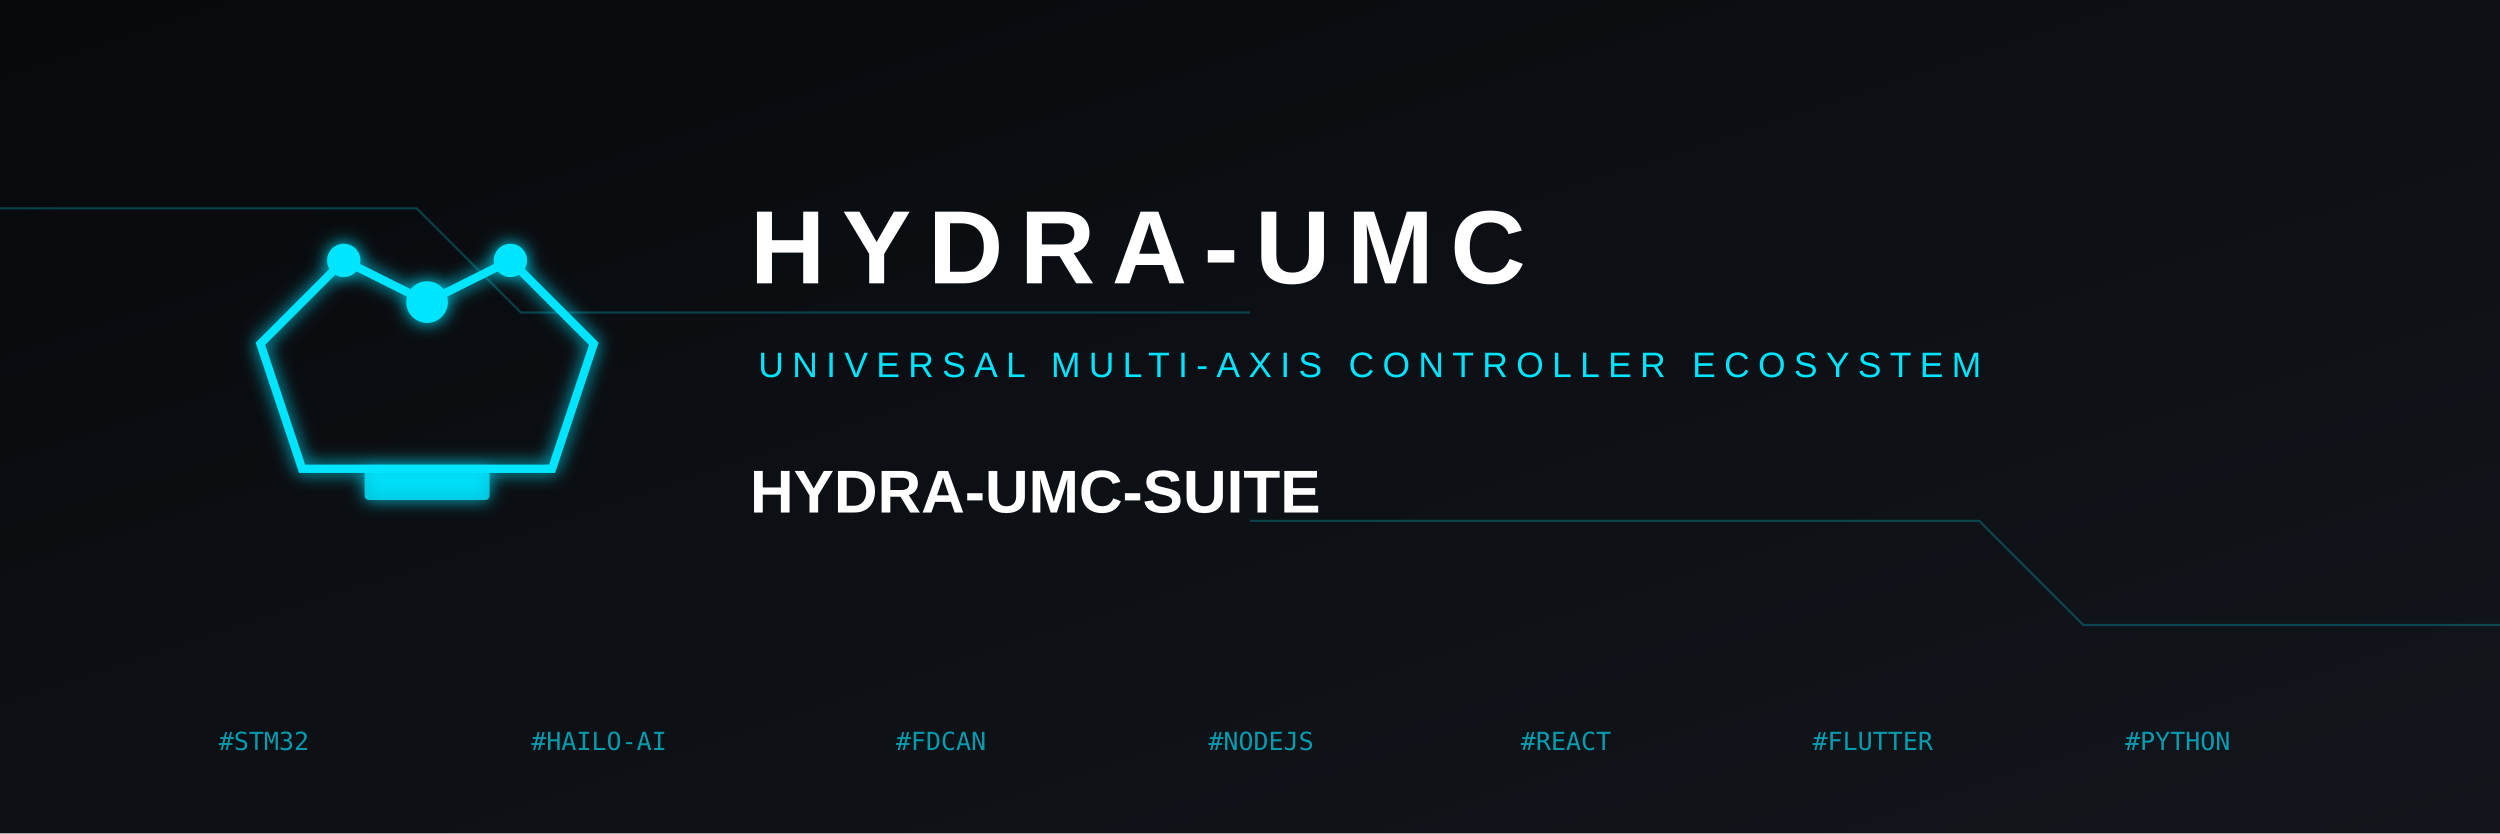
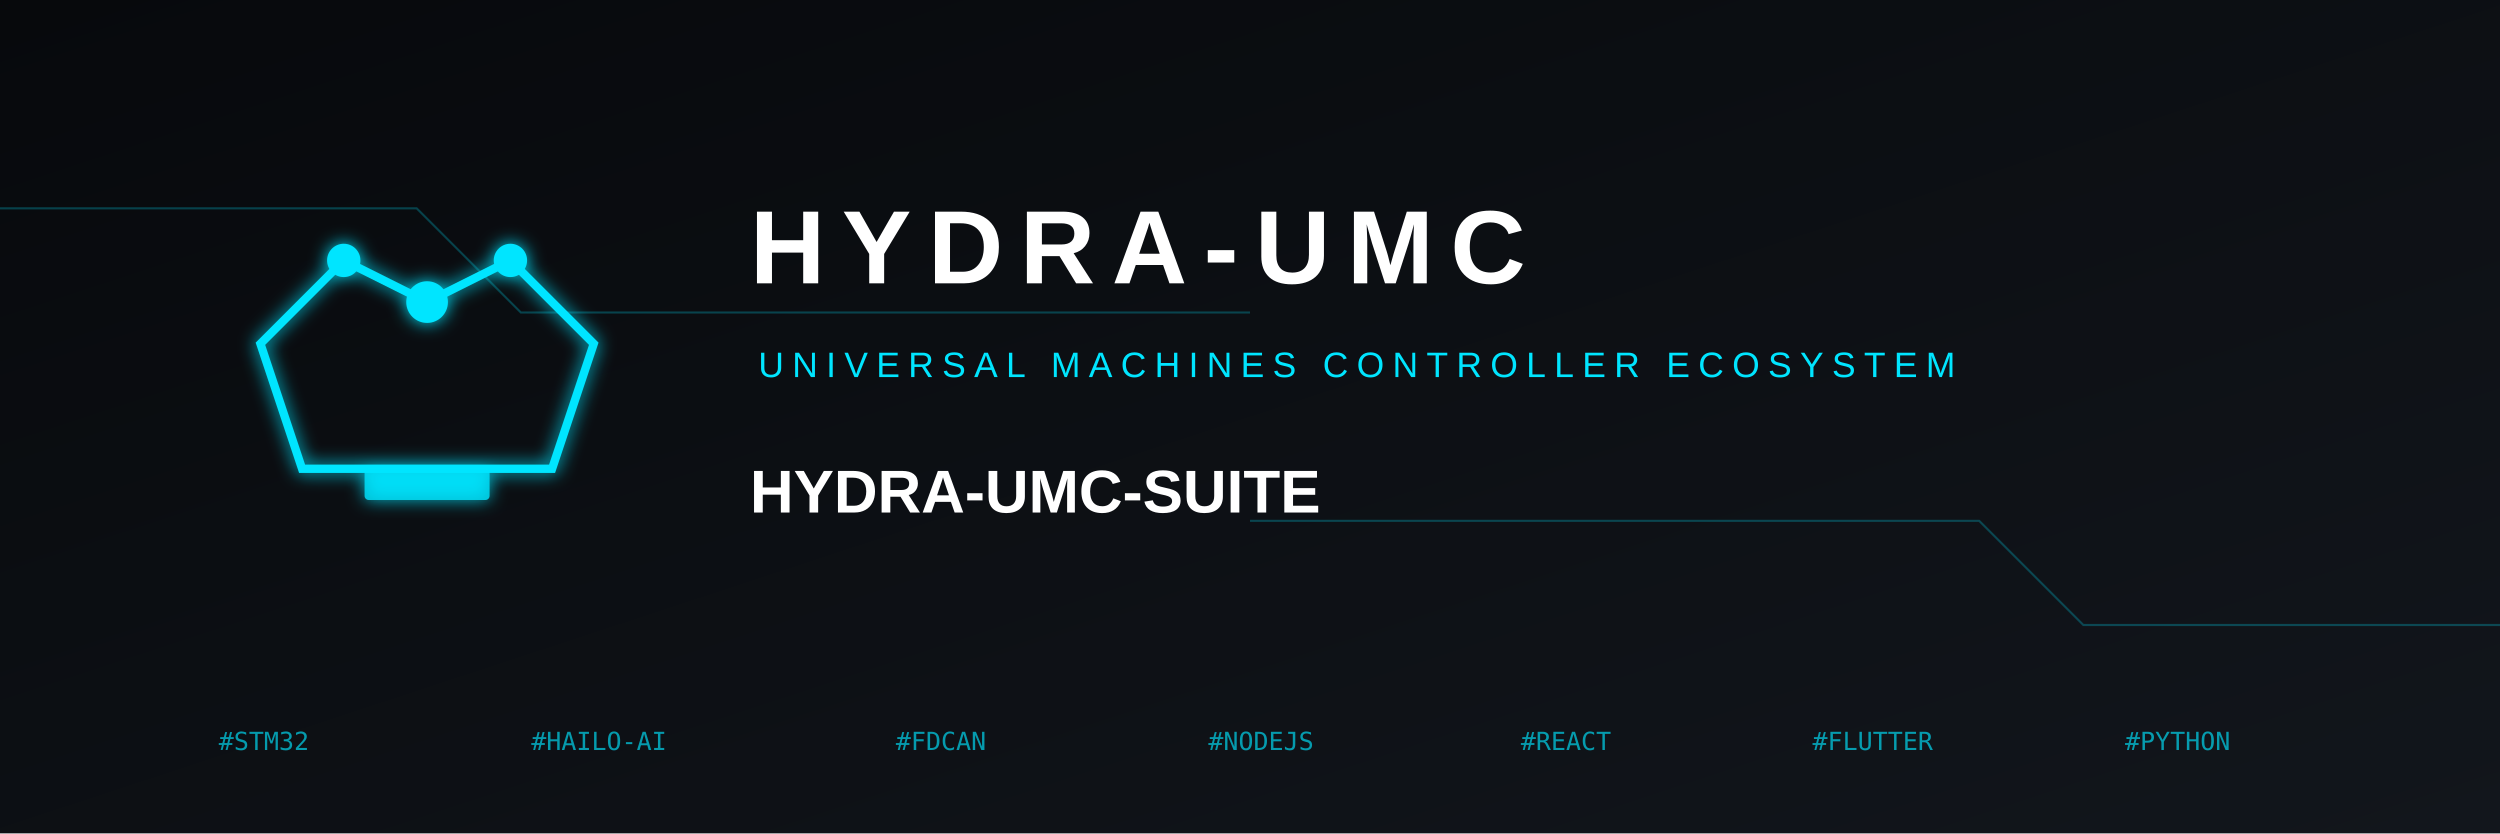
<svg xmlns="http://www.w3.org/2000/svg" viewBox="0 0 1200 400" role="img" aria-labelledby="title desc">
  <defs>
    <linearGradient id="bg" x1="0%" y1="0%" x2="100%" y2="100%">
      <stop stop-color="#07090C" />
      <stop offset="1" stop-color="#12161C" />
    </linearGradient>
    <filter id="g">
      <feGaussianBlur stdDeviation="4" result="b" />
      <feMerge>
        <feMergeNode in="b" />
        <feMergeNode in="SourceGraphic" />
      </feMerge>
    </filter>
  </defs>
  <rect width="1200" height="400" fill="url(#bg)" />
  <g fill="none" stroke="#00E5FF" stroke-width="1" opacity=".25">
    <path d="M0 100H200L250 150H600" />
    <path d="M1200 300H1000L950 250H600" />
  </g>
  <g transform="translate(205 185)" filter="url(#g)">
    <path d="M-60,40 -80,-20 -40,-60 0,-40 40,-60 80,-20 60,40Z" fill="none" stroke="#00E5FF" stroke-width="4" />
    <circle cy="-40" r="10" fill="#00E5FF" />
    <circle cx="-40" cy="-60" r="8" fill="#00E5FF" />
    <circle cx="40" cy="-60" r="8" fill="#00E5FF" />
    <rect x="-30" y="40" width="60" height="15" rx="2" fill="#00E5FF" opacity=".8" />
  </g>
  <text x="360" y="136" font-family="Arial,sans-serif" font-size="50" font-weight="bold" fill="#FFF" letter-spacing="8">HYDRA-UMC</text>
-   <text x="364" y="181" font-family="Arial,sans-serif" font-size="17" fill="#00E5FF" letter-spacing="4">UNIVERSAL MULTI-AXIS CONTROLLER ECOSYSTEM</text>
+   <text x="364" y="181" font-family="Arial,sans-serif" font-size="17" fill="#00E5FF" letter-spacing="4">UNIVERSAL MACHINES CONTROLLER ECOSYSTEM</text>
  <text x="360" y="246" font-family="Arial,sans-serif" font-size="29" font-weight="bold" fill="#FFF">HYDRA-UMC-SUITE</text>
  <g font-family="monospace" font-size="12" fill="#00E5FF" opacity=".65">
    <text x="105" y="360">#STM32</text>
    <text x="255" y="360">#HAILO-AI</text>
    <text x="430" y="360">#FDCAN</text>
    <text x="580" y="360">#NODEJS</text>
    <text x="730" y="360">#REACT</text>
    <text x="870" y="360">#FLUTTER</text>
    <text x="1020" y="360">#PYTHON</text>
  </g>
</svg>
